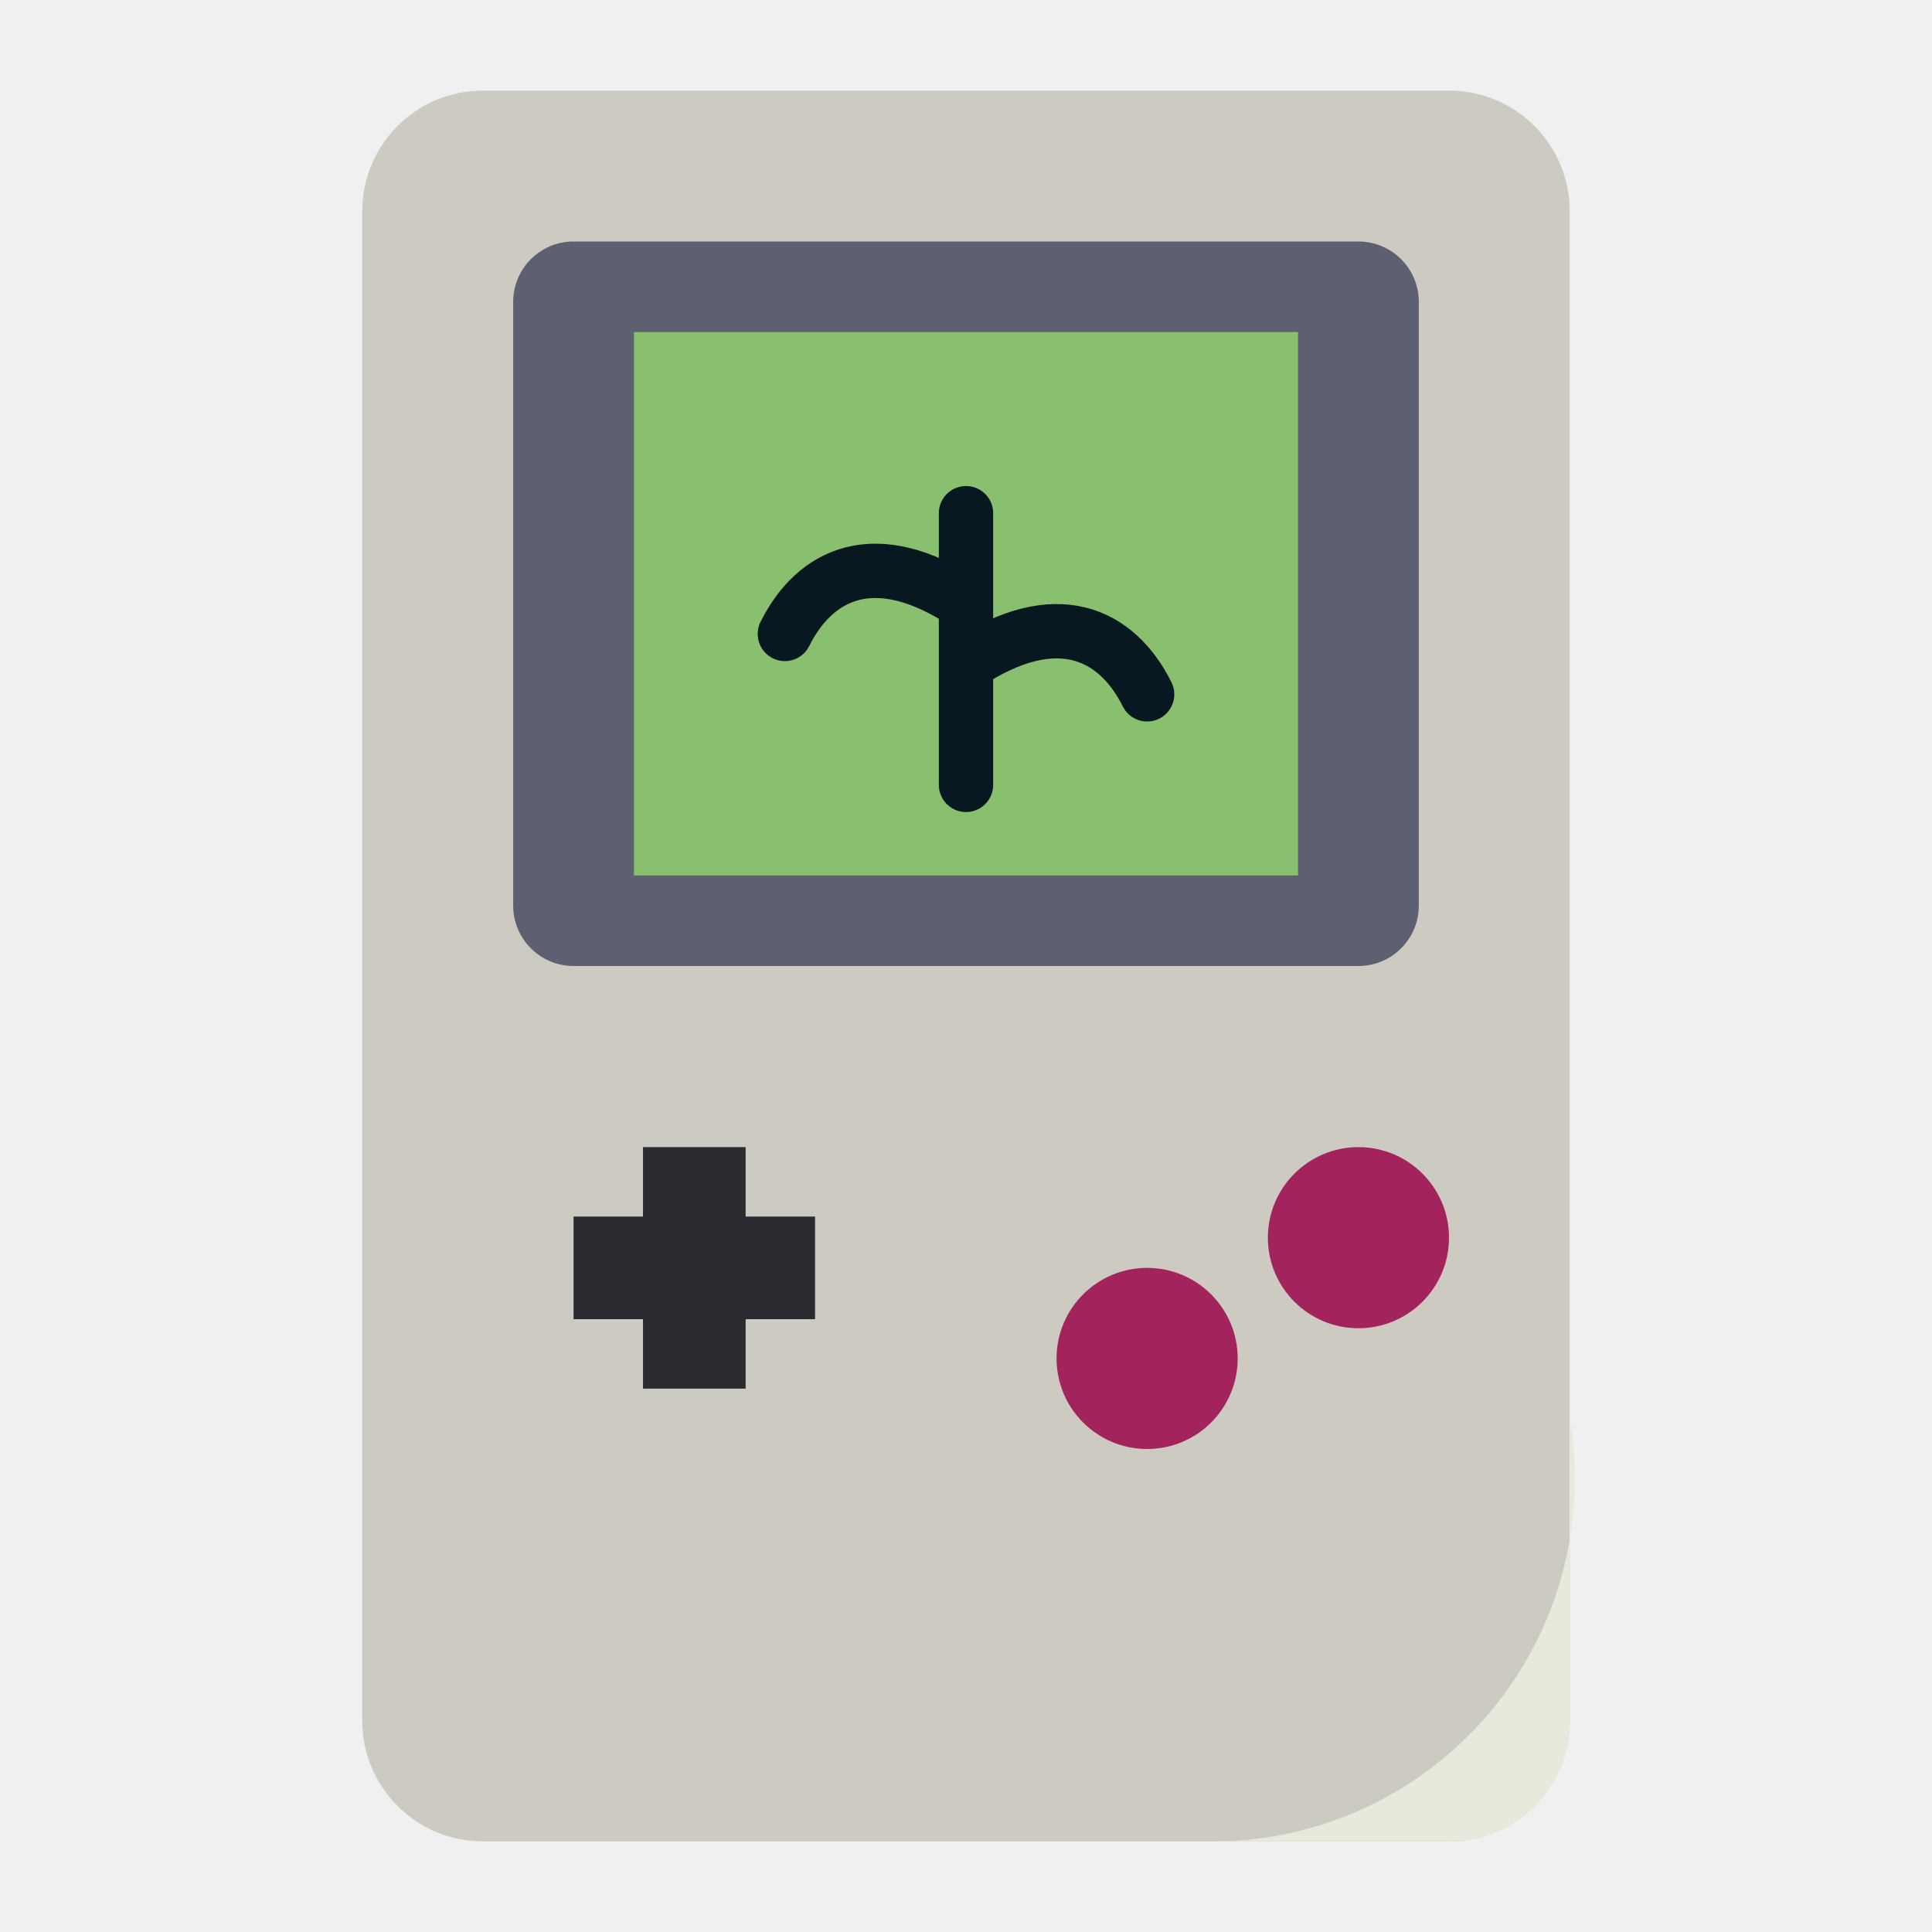
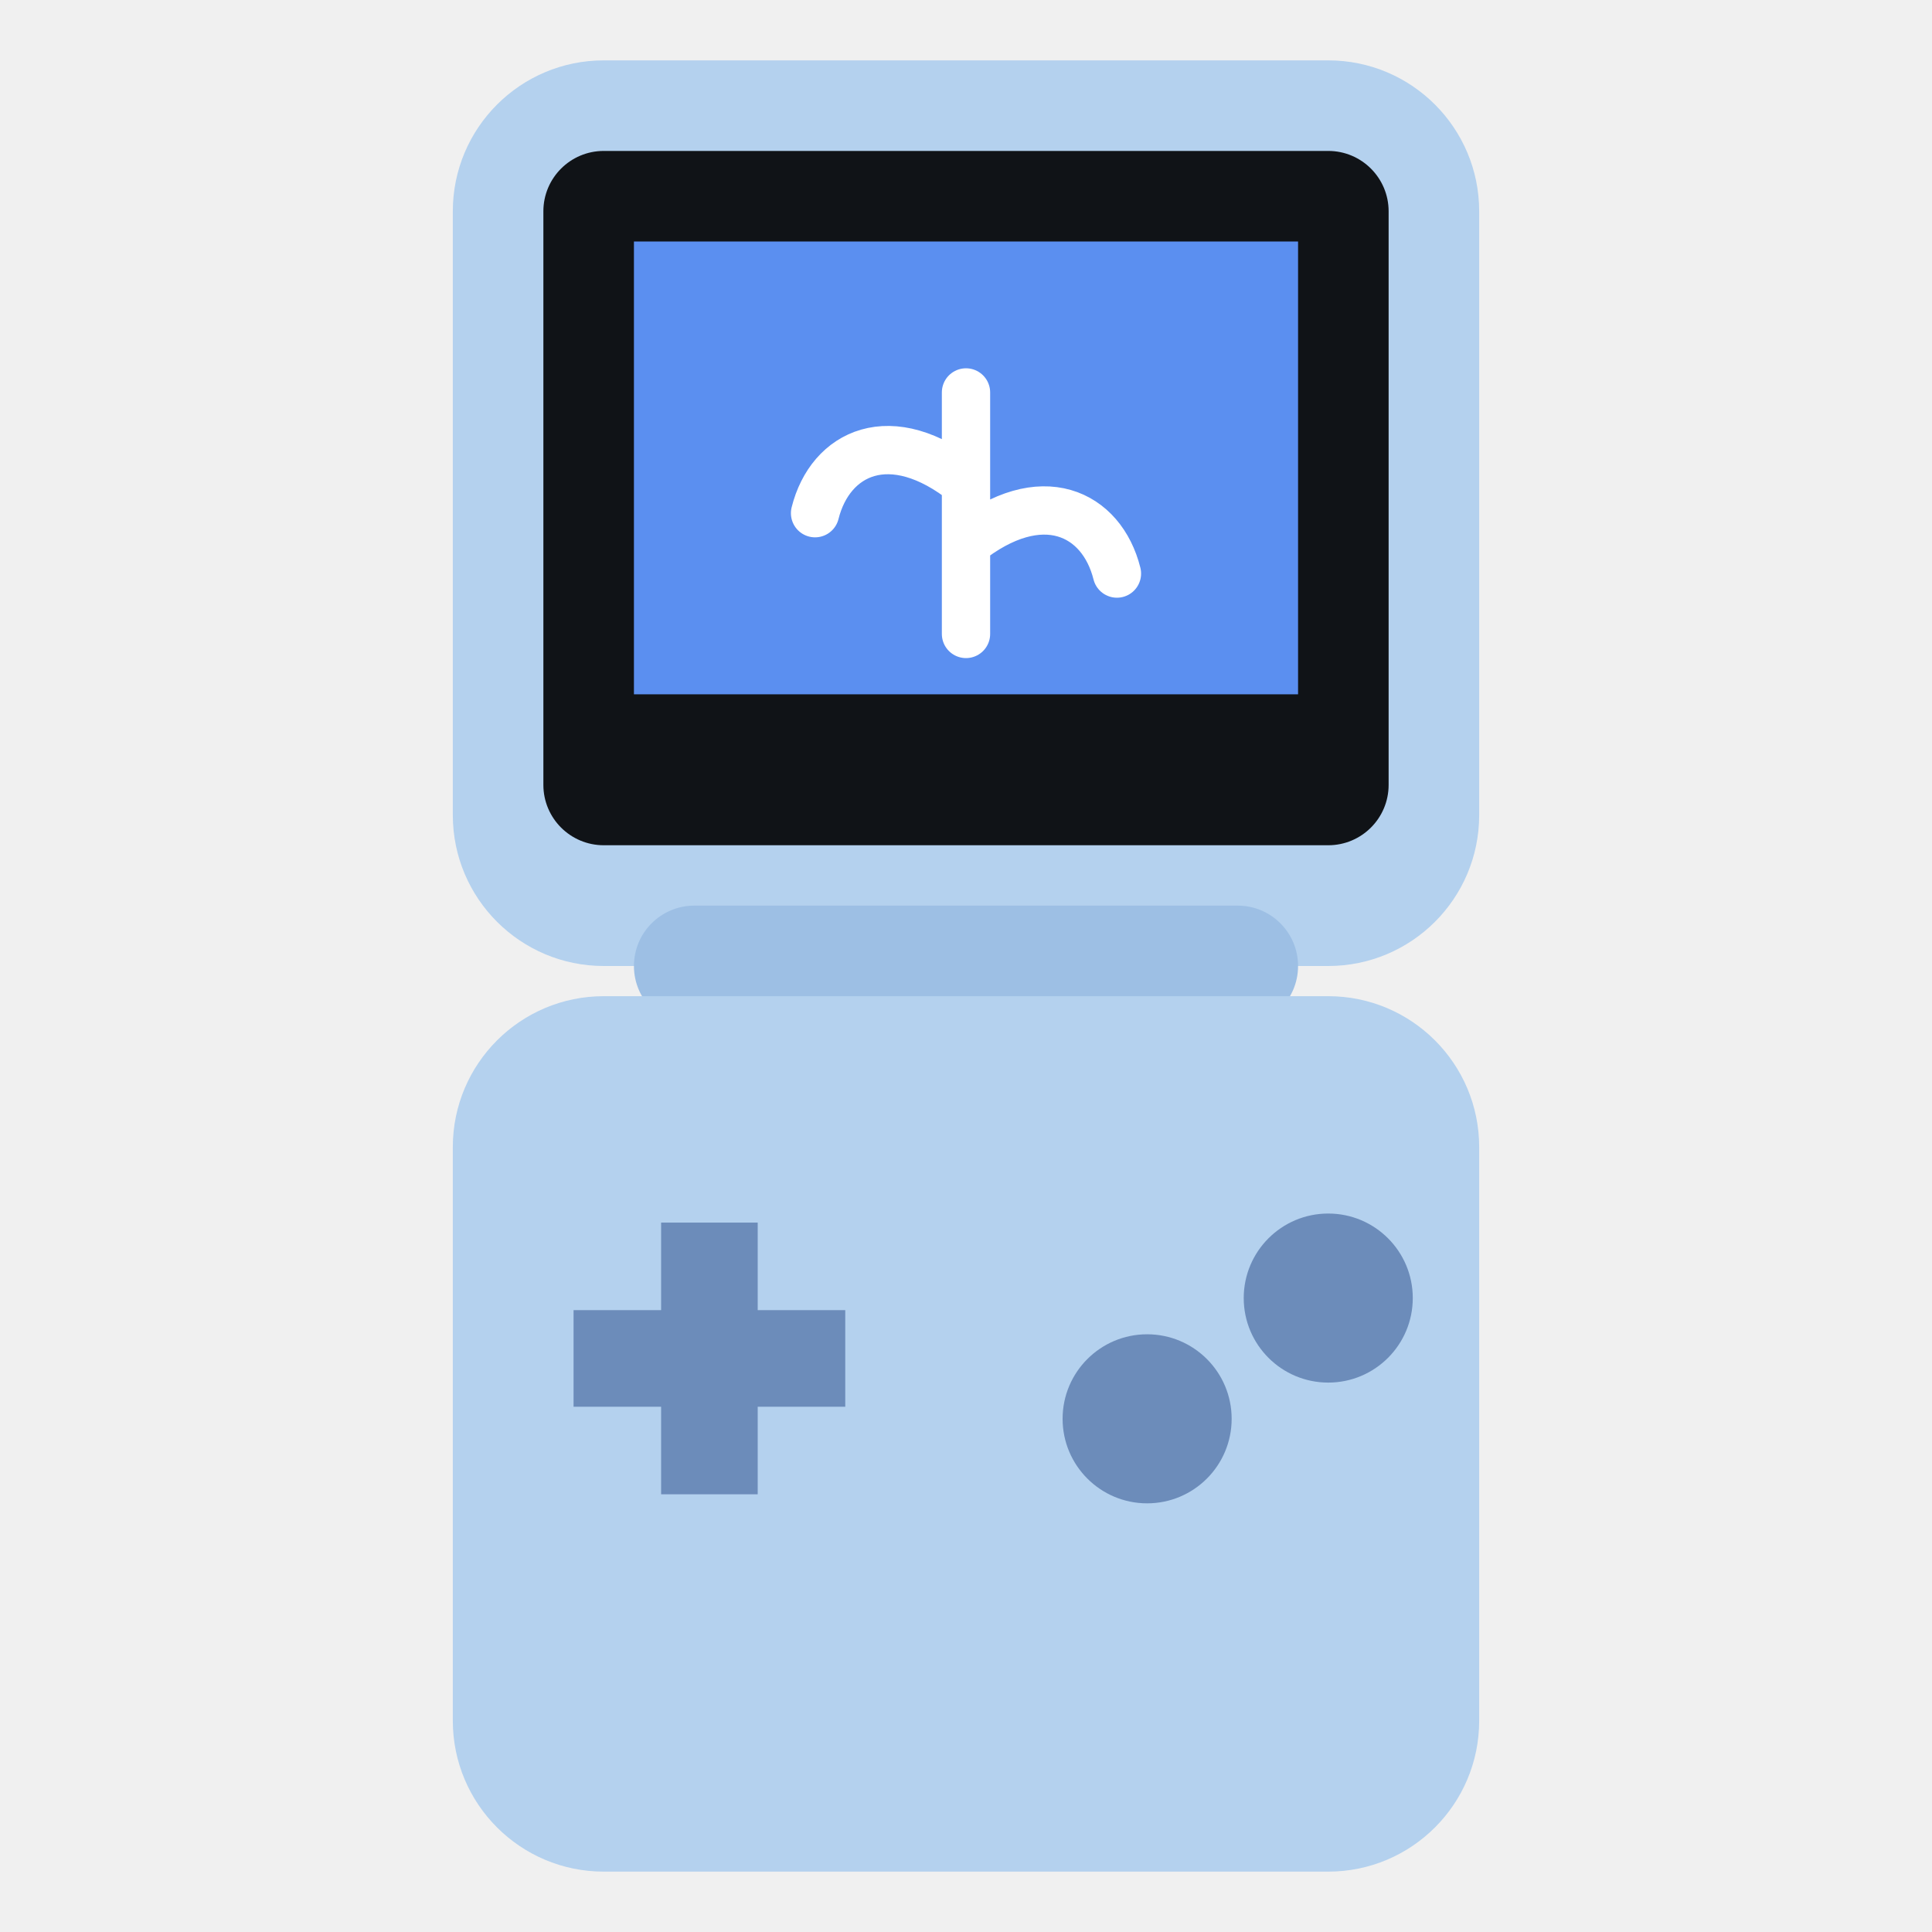
<svg xmlns="http://www.w3.org/2000/svg" viewBox="0 0 64 64">
-   <rect x="12" y="3" width="40" height="58" rx="4" fill="#cdcac2" />
-   <path d="M52 47v10a4 4 0 0 1-4 4H40a12 12 0 0 0 12-14z" fill="#e6e9dc" />
-   <rect x="17" y="8" width="30" height="24" rx="2" fill="#5d6070" />
-   <rect x="21" y="11" width="22" height="18" fill="#88c070" />
-   <path d="M32 26v-9m0 3c-3-2-5-1-6 1m6 1c3-2 5-1 6 1" stroke="#081820" stroke-width="1.8" stroke-linecap="round" fill="none" />
-   <path d="M19 42h8M23 38v8" stroke="#2a2a31" stroke-width="3.4" />
-   <circle cx="38" cy="45" r="3" fill="#a3235c" />
-   <circle cx="45" cy="41" r="3" fill="#a3235c" />
+   <rect x="15" y="2" width="34" height="30" rx="5" fill="#b4d1ee" />
+   <rect x="18" y="5" width="28" height="23" rx="2" fill="#101317" />
+   <rect x="21" y="8" width="22" height="15" fill="#5b8ff0" />
+   <path d="M32 21v-8m0 3c-2.5-2-4.5-1-5 1m5 1c2.5-2 4.5-1 5 1" stroke="#ffffff" stroke-width="1.6" stroke-linecap="round" fill="none" />
+   <rect x="21" y="30" width="22" height="4" rx="2" fill="#9dbfe4" />
+   <rect x="15" y="33" width="34" height="29" rx="5" fill="#b4d1ee" />
+   <path d="M19 45h9M23.5 40.5v9" stroke="#6c8cba" stroke-width="3.2" />
+   <circle cx="38" cy="47" r="2.8" fill="#6c8cba" />
+   <circle cx="44" cy="43" r="2.8" fill="#6c8cba" />
</svg>
